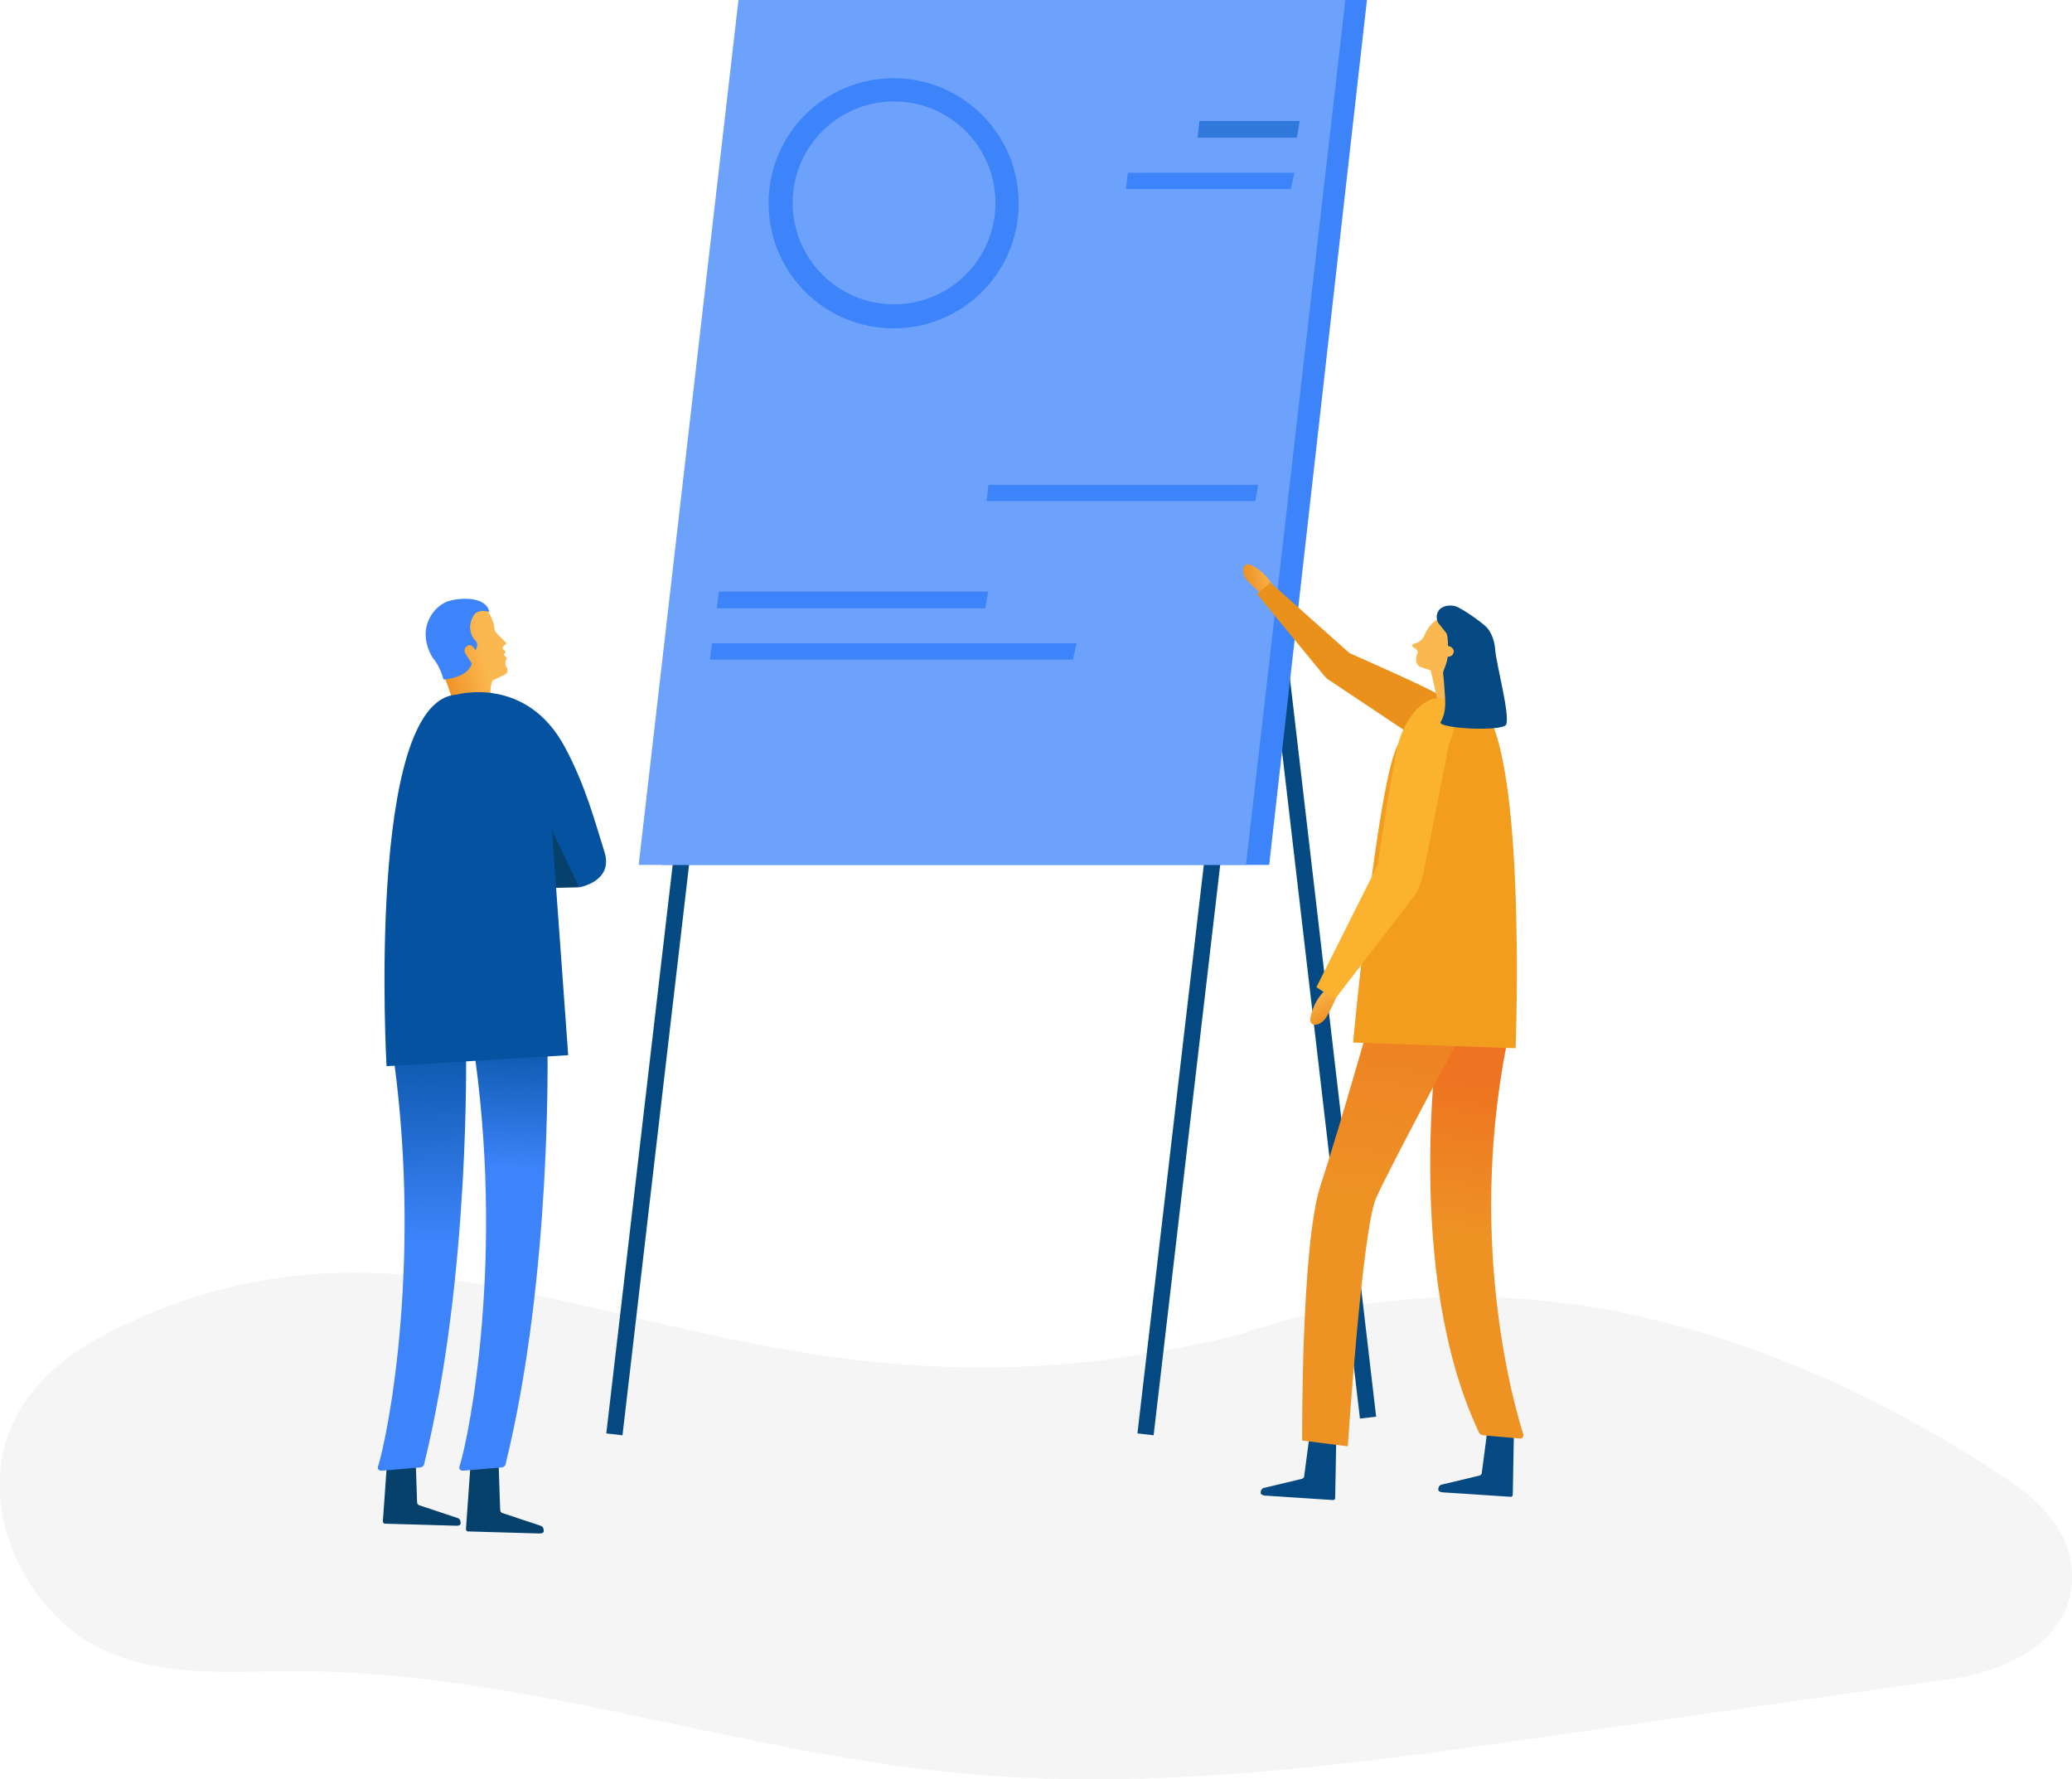
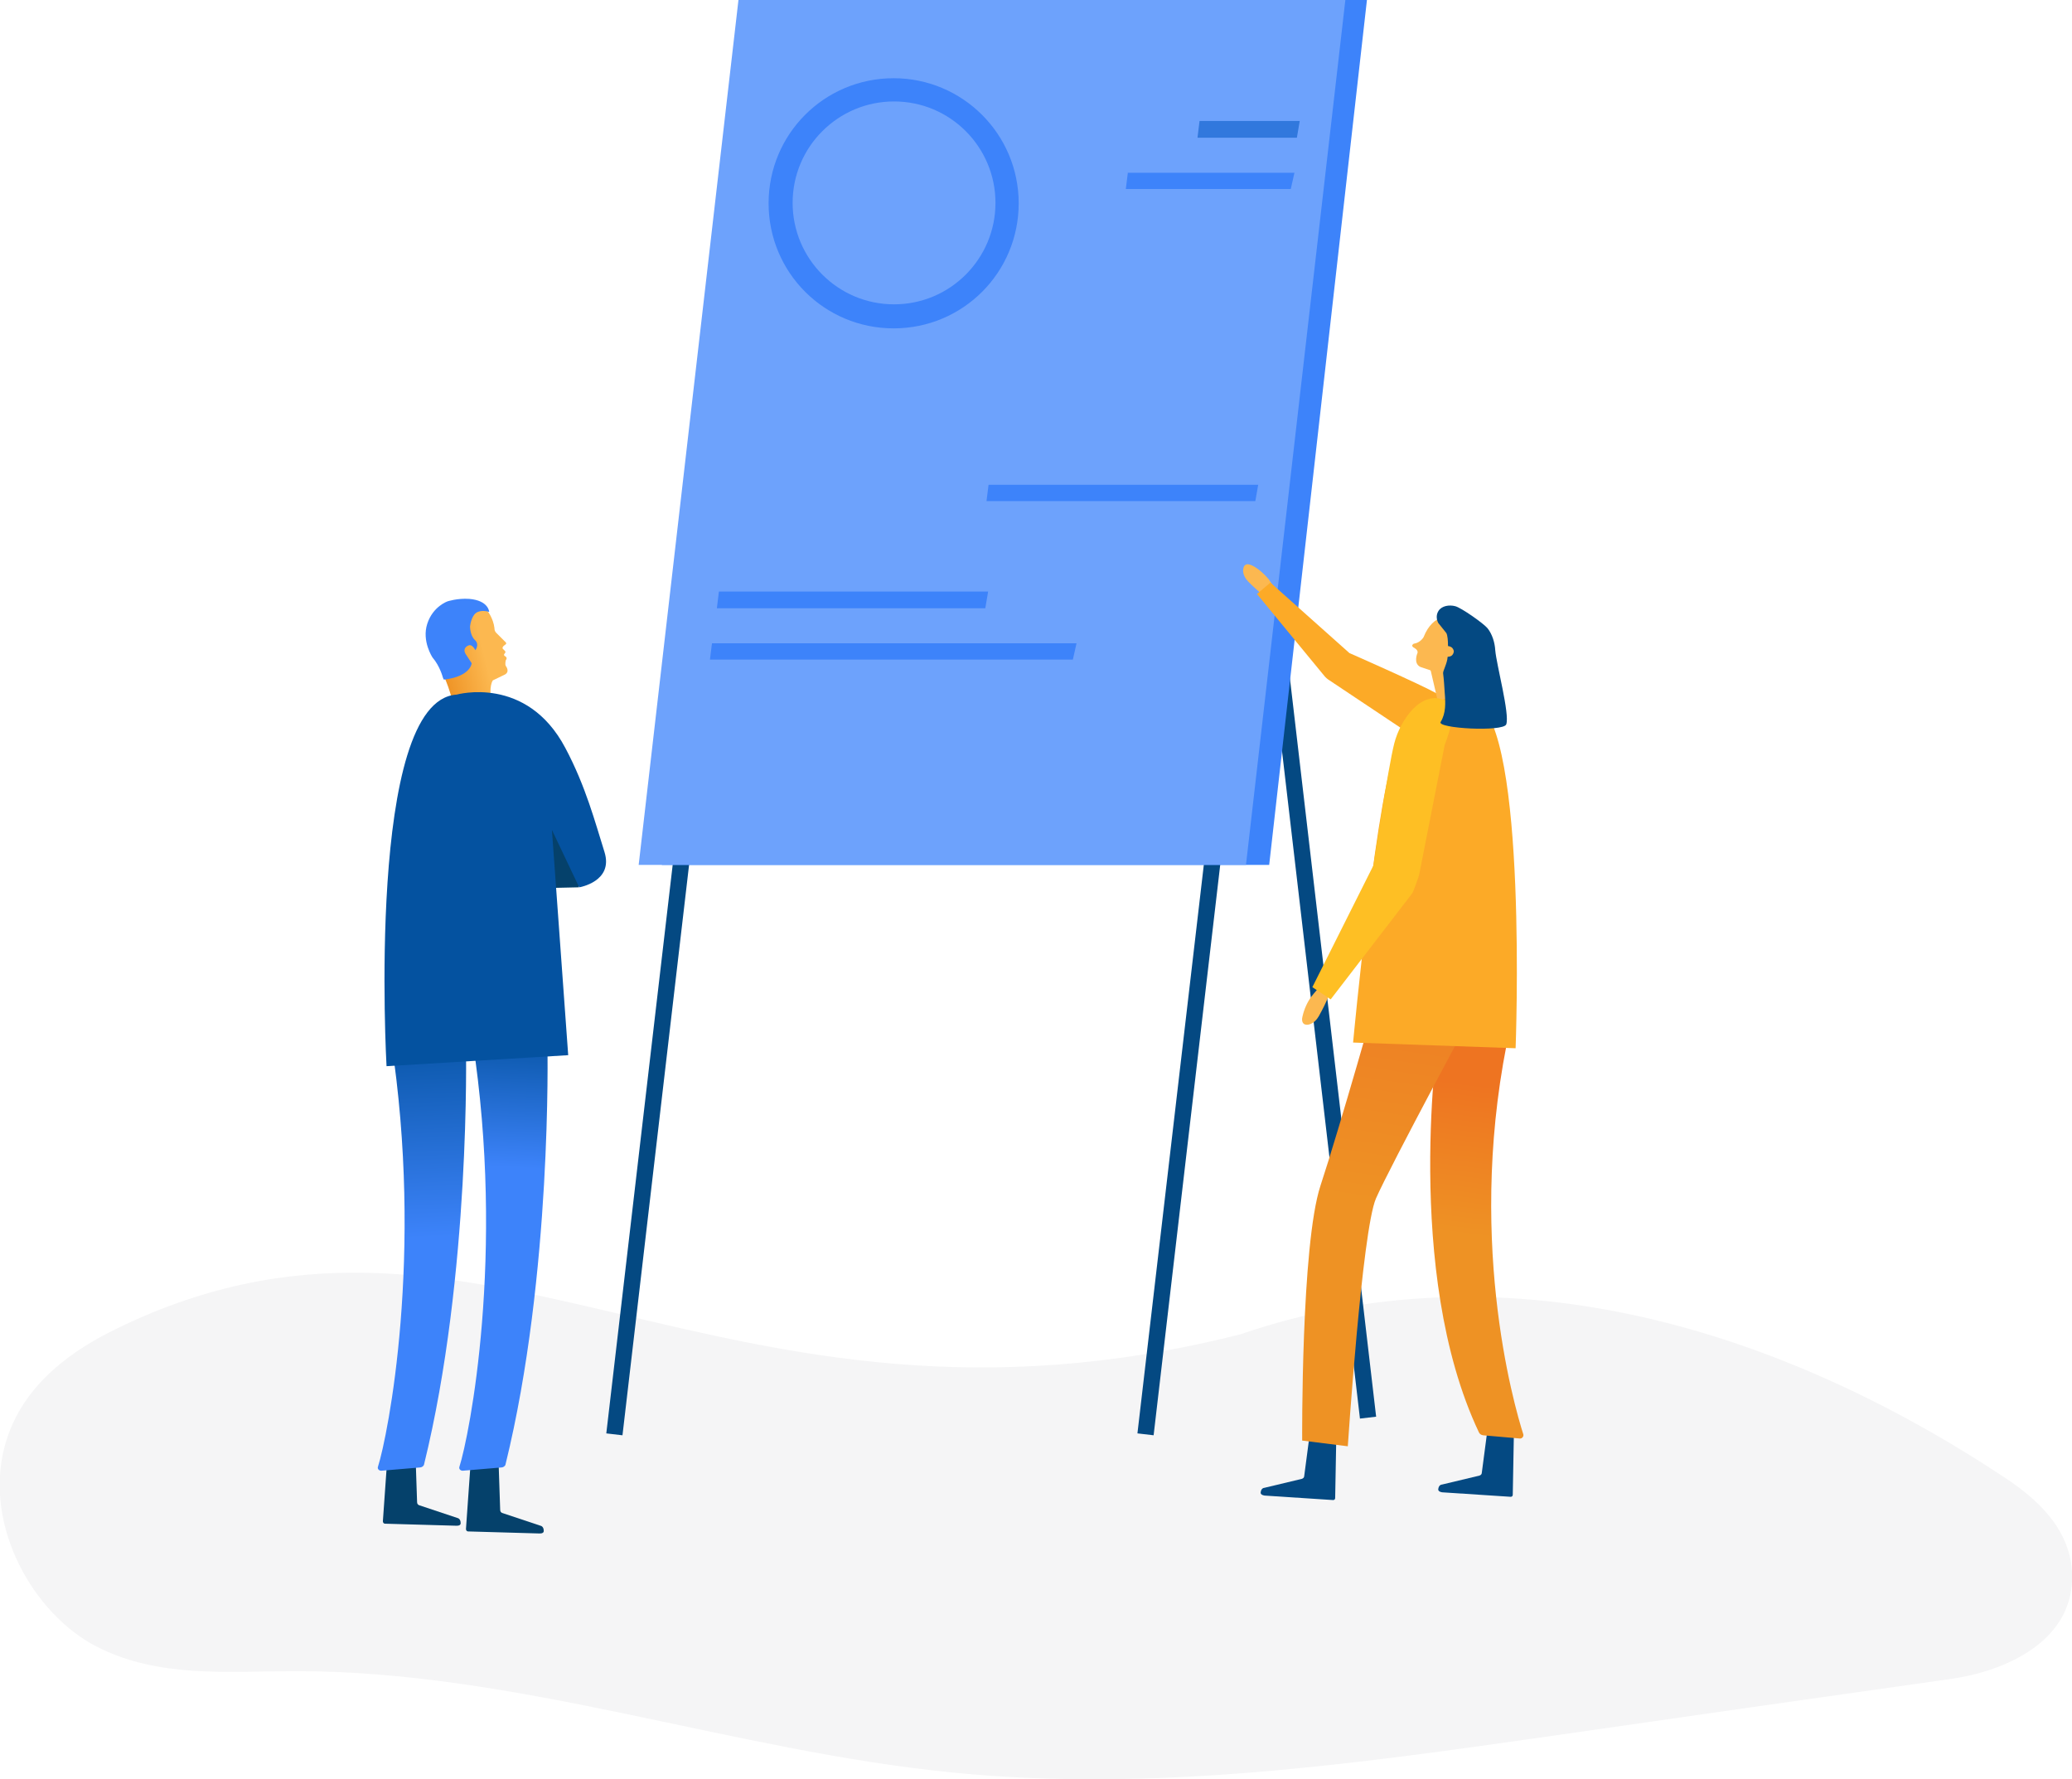
<svg xmlns="http://www.w3.org/2000/svg" xmlns:xlink="http://www.w3.org/1999/xlink" id="landing_privacy" viewBox="0 0 508.7 436.6">
  <path fill="#F5F5F6" d="M304.6 327.5c62.9-21.6 129.8-3.1 187.6 35.2 7.6 5 15.9 12.3 16.5 23.1.9 17-16.4 24.4-29.7 26.3-32.5 4.6-64.9 9.2-97.4 13.9-49 7-98.3 14-147.5 9.1-54.1-5.3-107.3-25-161.6-24.9-16.5 0-33.6 1.8-48.9-6.1-15.3-7.9-27.8-29.5-22.4-49.3C5 341 16 332.6 26.7 327.1c90.6-45.8 149.2 33 277.9.4" />
  <path transform="scale(-1) rotate(-6.661 -4382.788 5584.955)" fill="#044982" d="M323 161.5h4v187.2h-4z" />
  <path transform="rotate(6.661 161.687 259.075)" fill="#044982" d="M159.7 165.5h4v187.2h-4z" />
  <path transform="rotate(6.661 292.106 259.074)" fill="#044982" d="M290.1 165.5h4v187.2h-4z" />
  <path fill="#3D83FA" d="M186.6 0l-24.1 212.3h149.1L335.6 0h-149" />
  <path fill="#6DA2FC" d="M305.9 212.3H156.8L181.3 0h149z" />
  <path fill="#3D83FA" d="M219.4 19.2c-17 0-30.7 13.7-30.7 30.7s13.7 30.7 30.7 30.7 30.7-13.7 30.7-30.7-13.8-30.7-30.7-30.7zm.1 55.5c-13.8 0-24.9-11.2-24.9-24.9 0-13.8 11.2-24.9 24.9-24.9 13.8 0 24.9 11.2 24.9 24.9s-11.1 24.9-24.9 24.9zM242.6 145.2l-.7 4.1H176l.5-4.1zM264.3 157.9l-.9 4h-89.1l.5-4zM308.9 119l-.7 4h-66l.5-4z" />
  <path fill="#3178DD" d="M319.1 29.7l-.7 4.1H294l.5-4.1z" />
  <path fill="#3D83FA" d="M317.8 42.4l-.9 4h-40.5l.5-4z" />
  <g>
-     <linearGradient id="landing_privacy-a" gradientUnits="userSpaceOnUse" x1="376" y1="-233.85" x2="383.84" y2="-233.85" gradientTransform="rotate(-11.754 2175.121 295.265)">
+     <path fill="#FCB850" d="M312.8 147.4c-1.3.4-5.6-3.9-6.3-4.6-.7-.7-1.3-1.7-1.3-2.7 0-.5.1-1.1.5-1.4.5-.4 1.3-.1 1.9.2 1.5.8 2.8 2 3.9 3.3.1.2 3.2 4.8 3.2 4.8s-1.5.1-1.9.4" />
+     <path fill="#FCAA27" d="M311.9 143l19.4 17.3s17.3 7.6 21.4 9.9c4.1 2.3 5.8 6.4 5.8 6.4s.7 1.7-.6 5c-1.6 4-8.4.8-8.4.8l-23.4-15.6c-.3-.2-.5-.4-.8-.7l-16.7-20.3 3.3-2.8z" />
+     <path fill="#FCB850" d="M360.3 171.9l3.7-14.6s1.4-3.5-2.8-4.8l-4.7-1.2s-4.6-1-7 5.1c0 0-.8 1.4-2.4 1.6 0 0-.8.4-.1.9 0 0 1.3.6 1 1.4 0 0-1.1 2.5.7 3.4l2.4.8c.1 0 .2.2.2.3l1.7 7.3 7.3-.2zM326.5 242.1c.7 1.2-2.2 6.4-2.7 7.3-.5.9-1.3 1.7-2.2 2-.5.2-1.1.2-1.5-.1-.5-.4-.5-1.2-.3-1.9.4-1.7 1.1-3.3 2.1-4.7.1-.2 3.7-4.4 3.7-4.4s.5 1.5.9 1.8" />
+     <path fill="#044982" d="M365.3 350.1l-1.5 11.4c0 .4-.3.6-.6.7l-9.2 2.2s-.8 0-.9 1.2c0 .6 1 .7 1 .7l16.8 1.1c.3 0 .5-.2.5-.5l.3-16.4-6.4-.4z" />
+     <linearGradient id="landing_privacy-a" gradientUnits="userSpaceOnUse" x1="-29.78" y1="-33.29" x2="-28.17" y2="-70.39" gradientTransform="matrix(.9966 .08208 -.08208 .9966 390.475 339.269)">
+       <stop offset="0" stop-color="#ee9224" />
+       <stop offset="1" stop-color="#ee7421" />
+     </linearGradient>
+     <path id="XMLID_46_" fill="url(#landing_privacy-a)" d="M353.2 253.3s-8.8 58.8 9.9 98.3c.2.4.5.6 1 .7l9.1.8c.5 0 .9-.5.8-1-2.3-7.2-14.5-49.4-3.1-100.5" />
+     <path fill="#044982" d="M321.7 350.9l-1.5 11.4c0 .4-.3.6-.6.7l-9.2 2.2s-.8 0-.9 1.2c0 .6 1 .7 1 .7l16.8 1.1c.3 0 .5-.2.5-.5l.3-16.4-6.4-.4z" />
+     <linearGradient id="landing_privacy-b" gradientUnits="userSpaceOnUse" x1="-7690.63" y1="-194.33" x2="-7692.01" y2="-241.25" gradientTransform="scale(-1 1) rotate(-6.984 -1.588 -60179.926)">
+       <stop offset="0" stop-color="#ee9224" />
+       <stop offset="1" stop-color="#ee8024" />
+     </linearGradient>
+     <path fill="url(#landing_privacy-b)" d="M363.2 245.6s-21.9 40.6-25.4 48.6c-3.4 8-6.9 60.8-6.9 60.8l-11.2-1.4s-.3-48 4.5-62.6c4.8-14.5 14.4-48.5 14.4-48.5l24.6 3.1z" />
+     <path fill="#FCAA27" d="M332.2 255.9l39.9 1.4s3-78.3-9.7-85c0 0-9.2-6.5-19.1 10.3-5.1 8.7-11.1 73.3-11.1 73.3z" />
+     <path fill="#FEBF24" d="M322.2 242.3l15-29.9s3.6-24 5.1-29.9c1.5-5.9 6.7-13.2 12.4-10.6 3.9 1.8 0 10.9 0 10.9l-6.3 32c-.1.4-1.4 4.1-1.7 4.5l-20 26-4.5-3z" />
+     <path fill="#044982" d="M369.8 177.8c-.7 1.9-17.2 1-16.1-.6 1.3-2.1 1.2-4.7 1-7.1-.1-1.5-.2-3.3-.4-4.8-.1-.6 1-2.4 1.1-4 0-.1.1-.1.1-.1.3 0 .6-.1.8-.2.3-.2.5-.5.6-.9.1-.4-.1-.7-.3-1-.2-.3-.8-.5-1-.5-.1 0-.1-.1-.1-.1 0-1.3-.1-2.5-.4-3.1l-2-2.5c-.5-1-.5-2.1.1-3 .8-1.2 2.6-1.5 4.1-1.1 1.5.4 6.9 4.2 7.9 5.4 1.2 1.5 1.8 3.6 1.9 5.4.3 3.6 3.6 15.7 2.7 18.2z" />
+   </g>
+   <g>
+     <linearGradient id="landing_privacy-c" gradientUnits="userSpaceOnUse" x1="2891.06" y1="525.28" x2="2902.35" y2="525.28" gradientTransform="rotate(-13.846 11.385 11804.468)">
      <stop offset="0" stop-color="#ee9224" />
      <stop offset="1" stop-color="#fcb850" />
    </linearGradient>
-     <path fill="url(#landing_privacy-a)" d="M312.8 147.4c-1.3.4-5.6-3.9-6.3-4.6-.7-.7-1.3-1.7-1.3-2.7 0-.5.1-1.1.5-1.4.5-.4 1.3-.1 1.9.2 1.5.8 2.8 2 3.9 3.3.1.2 3.2 4.8 3.2 4.8s-1.5.1-1.9.4" />
-     <path fill="#EA911C" d="M311.9 143l19.4 17.3s17.3 7.6 21.4 9.9c4.1 2.3 5.8 6.4 5.8 6.4s.7 1.7-.6 5c-1.6 4-8.4.8-8.4.8l-23.4-15.6c-.3-.2-.5-.4-.8-.7l-16.7-20.3 3.3-2.8z" />
-     <path fill="#FCB850" d="M360.3 171.9l3.7-14.6s1.4-3.5-2.8-4.8l-4.7-1.2s-4.6-1-7 5.1c0 0-.8 1.4-2.4 1.6 0 0-.8.4-.1.9 0 0 1.3.6 1 1.4 0 0-1.1 2.5.7 3.4l2.4.8c.1 0 .2.2.2.3l1.7 7.3 7.3-.2z" />
-     <linearGradient id="landing_privacy-b" gradientUnits="userSpaceOnUse" x1="2807" y1="-1857.25" x2="2814.84" y2="-1857.25" gradientTransform="rotate(-117.794 2202.5 -55.484)">
-       <stop offset="0" stop-color="#ee9224" />
-       <stop offset="1" stop-color="#fcb850" />
-     </linearGradient>
-     <path fill="url(#landing_privacy-b)" d="M328.5 242.1c.7 1.2-2.2 6.4-2.7 7.3-.5.9-1.3 1.7-2.2 2-.5.2-1.1.2-1.5-.1-.5-.4-.5-1.2-.3-1.9.4-1.7 1.1-3.3 2.1-4.7.1-.2 3.7-4.4 3.7-4.4s.5 1.5.9 1.8" />
-     <path fill="#044982" d="M365.3 350.1l-1.5 11.4c0 .4-.3.6-.6.7l-9.2 2.2s-.8 0-.9 1.2c0 .6 1 .7 1 .7l16.8 1.1c.3 0 .5-.2.5-.5l.3-16.4-6.4-.4z" />
-     <linearGradient id="landing_privacy-c" gradientUnits="userSpaceOnUse" x1="-25.31" y1="-.5" x2="-23.7" y2="-37.6" gradientTransform="matrix(.9966 .08208 -.08208 .9966 388.71 306.226)">
-       <stop offset="0" stop-color="#ee9224" />
-       <stop offset="1" stop-color="#ee7421" />
-     </linearGradient>
-     <path id="XMLID_46_" fill="url(#landing_privacy-c)" d="M353.2 253.3s-8.8 58.8 9.9 98.3c.2.4.5.6 1 .7l9.1.8c.5 0 .9-.5.8-1-2.3-7.2-14.5-49.4-3.1-100.5" />
-     <path fill="#044982" d="M321.7 350.9l-1.5 11.4c0 .4-.3.6-.6.7l-9.2 2.2s-.8 0-.9 1.2c0 .6 1 .7 1 .7l16.8 1.1c.3 0 .5-.2.5-.5l.3-16.4-6.4-.4z" />
-     <linearGradient id="landing_privacy-d" gradientUnits="userSpaceOnUse" x1="-6896.22" y1="-145.86" x2="-6897.6" y2="-192.78" gradientTransform="scale(-1 1) rotate(-6.984 -1.716 -53646.983)">
-       <stop offset="0" stop-color="#ee9224" />
-       <stop offset="1" stop-color="#ee8024" />
-     </linearGradient>
-     <path fill="url(#landing_privacy-d)" d="M363.2 245.6s-21.9 40.6-25.4 48.6c-3.4 8-6.9 60.8-6.9 60.8l-11.2-1.4s-.3-48 4.5-62.6c4.8-14.5 14.4-48.5 14.4-48.5l24.6 3.1z" />
-     <path fill="#F29D1E" d="M332.2 255.9l39.9 1.4s3-78.3-9.7-85c0 0-9.2-6.5-19.1 10.3-5.1 8.7-11.1 73.3-11.1 73.3z" />
-     <path fill="#FBB22F" d="M323.2 242.3l15-29.9s3.6-24 5.1-29.9c1.5-5.9 6.7-13.2 12.4-10.6 3.9 1.8 0 10.9 0 10.9l-6.3 32c-.1.4-1.4 4.1-1.7 4.5l-20 26-4.5-3z" />
-     <path fill="#044982" d="M369.8 177.8c-.7 1.9-17.2 1-16.1-.6 1.3-2.1 1.2-4.7 1-7.1-.1-1.5-.2-3.3-.4-4.8-.1-.6 1-2.4 1.1-4 0-.1.1-.1.1-.1.3 0 .6-.1.8-.2.3-.2.5-.5.6-.9.1-.4-.1-.7-.3-1-.2-.3-.8-.5-1-.5-.1 0-.1-.1-.1-.1 0-1.3-.1-2.5-.4-3.1l-2-2.5c-.5-1-.5-2.1.1-3 .8-1.2 2.6-1.5 4.1-1.1 1.5.4 6.9 4.2 7.9 5.4 1.2 1.5 1.8 3.6 1.9 5.4.3 3.6 3.6 15.7 2.7 18.2z" />
-   </g>
-   <g>
-     <linearGradient id="landing_privacy-e" gradientUnits="userSpaceOnUse" x1="2893.62" y1="428.2" x2="2904.91" y2="428.2" gradientTransform="rotate(-13.846 412.444 11766.456)">
-       <stop offset="0" stop-color="#ee9224" />
-       <stop offset="1" stop-color="#fcb850" />
-     </linearGradient>
-     <path fill="url(#landing_privacy-e)" d="M119.7 150s1.4 1.7 1.7 4.2c0 0-.1.7.6 1.3l1.9 1.9s.7.5.2.8c0 0-1.2.7-.5 1.2l.4.4s.2.2 0 .5c0 0-.5.4-.1.7l.3.2s.4.4 0 .8c0 0-.3 1 0 1.5 0 0 1.2 1.5-.5 2.2L121 167s-1.1 1.4-.3 5.7c0 0-2.9 2.3-8.5 3.4 0 0-1.9-7.8-3.3-10.2l-1-9.9 5-6.5 6.4.1.4.4z" />
+     <path fill="url(#landing_privacy-c)" d="M119.7 150s1.4 1.7 1.7 4.2c0 0-.1.7.6 1.3l1.9 1.9s.7.5.2.8c0 0-1.2.7-.5 1.2l.4.4s.2.2 0 .5c0 0-.5.4-.1.7l.3.2s.4.4 0 .8c0 0-.3 1 0 1.5 0 0 1.2 1.5-.5 2.2L121 167s-1.1 1.4-.3 5.7c0 0-2.9 2.3-8.5 3.4 0 0-1.9-7.8-3.3-10.2l-1-9.9 5-6.5 6.4.1.4.4z" />
    <path fill="#3D83FA" d="M115.8 162.8s-.2 3.2-6.7 4c-.2 0-.2 0-.4-.6 0 0-.7-2.7-2.5-4.8 0 0-2.7-4-1.3-8.3 1.4-4.3 5-5.5 5-5.5s2.4-.8 5.3-.6c4.8.4 4.9 3.2 4.9 3.2s-2-.7-3.3.3c-1.2 1-1.4 3.3-1.4 3.3s0 2.2 1.2 3.3.1 2.5.1 2.5-.7-1.5-1.6-1.2-1.4 1.1-.8 2.1c.6.9 1.5 2.3 1.5 2.3z" />
    <path fill="#05416B" d="M102 356.8l.4 11.9c0 .4.2.7.6.8l9.3 3.1s.8.1.8 1.3c0 .7-1.1.6-1.1.6l-17.5-.5c-.3 0-.5-.3-.5-.6l1.2-17 6.8.4z" />
    <defs>
-       <path id="landing_privacy-f" d="M114.4 257s1.2 55.8-10.3 102.5c-.1.4-.6.7-1 .7l-9.5.8c-.6 0-1-.5-.8-1 2.4-7.5 11.3-51.9 3.2-104.8" />
+       <path id="landing_privacy-d" d="M114.4 257s1.2 55.8-10.3 102.5c-.1.4-.6.7-1 .7l-9.5.8c-.6 0-1-.5-.8-1 2.4-7.5 11.3-51.9 3.2-104.8" />
    </defs>
-     <linearGradient id="landing_privacy-g" gradientUnits="userSpaceOnUse" x1="103.37" y1="303.86" x2="101.08" y2="250.6">
+     <linearGradient id="landing_privacy-e" gradientUnits="userSpaceOnUse" x1="103.37" y1="303.86" x2="101.08" y2="250.6">
      <stop offset="0" stop-color="#3d83fa" />
      <stop offset="1" stop-color="#0452a0" />
    </linearGradient>
-     <use xlink:href="#landing_privacy-f" overflow="visible" fill="url(#landing_privacy-g)" />
+     <use xlink:href="#landing_privacy-d" overflow="visible" fill="url(#landing_privacy-e)" />
    <clipPath id="XMLID_4_">
-       <use xlink:href="#landing_privacy-f" overflow="visible" />
+       <use xlink:href="#landing_privacy-d" overflow="visible" />
    </clipPath>
    <path fill="#05416B" d="M122.4 358.7l.4 11.9c0 .4.2.7.6.8l9.3 3.1s.8.1.8 1.3c0 .7-1.1.6-1.1.6l-17.5-.5c-.3 0-.5-.3-.5-.6l1.2-17 6.8.4z" />
    <g>
      <defs>
-         <path id="landing_privacy-h" d="M134.4 257s1.2 55.8-10.3 102.5c-.1.4-.6.7-1 .7l-9.5.8c-.6 0-1-.5-.8-1 2.4-7.5 11.3-51.9 3.2-104.8" />
+         <path id="landing_privacy-f" d="M134.4 257s1.2 55.8-10.3 102.5c-.1.4-.6.7-1 .7l-9.5.8c-.6 0-1-.5-.8-1 2.4-7.5 11.3-51.9 3.2-104.8" />
      </defs>
-       <linearGradient id="landing_privacy-i" gradientUnits="userSpaceOnUse" x1="2801.77" y1="-250.52" x2="2797.18" y2="-285.12" gradientTransform="matrix(-.9966 .08208 .08208 .9966 2936.976 306.226)">
+       <linearGradient id="landing_privacy-g" gradientUnits="userSpaceOnUse" x1="1998.01" y1="-217.48" x2="1993.42" y2="-252.08" gradientTransform="matrix(-.9966 .08208 .08208 .9966 2133.21 339.269)">
        <stop offset="0" stop-color="#3d83fa" />
        <stop offset="1" stop-color="#0452a0" />
      </linearGradient>
-       <use xlink:href="#landing_privacy-h" overflow="visible" fill="url(#landing_privacy-i)" />
+       <use xlink:href="#landing_privacy-f" overflow="visible" fill="url(#landing_privacy-g)" />
      <clipPath id="XMLID_6_">
-         <use xlink:href="#landing_privacy-h" overflow="visible" />
+         <use xlink:href="#landing_privacy-f" overflow="visible" />
      </clipPath>
    </g>
    <path fill="#05416B" d="M142.1 217.8l-17.9.4v-14.6h18.5z" />
    <path fill="#0452A0" d="M139.5 259l-44.6 2.7s-5.1-89.8 17.2-91.2c0 0 17.2-4.9 26.7 13.1 5 9.4 7.3 18.2 9.6 25.5s-6.2 8.7-6.2 8.7l-6.7-14.1 4 55.3z" />
  </g>
</svg>
